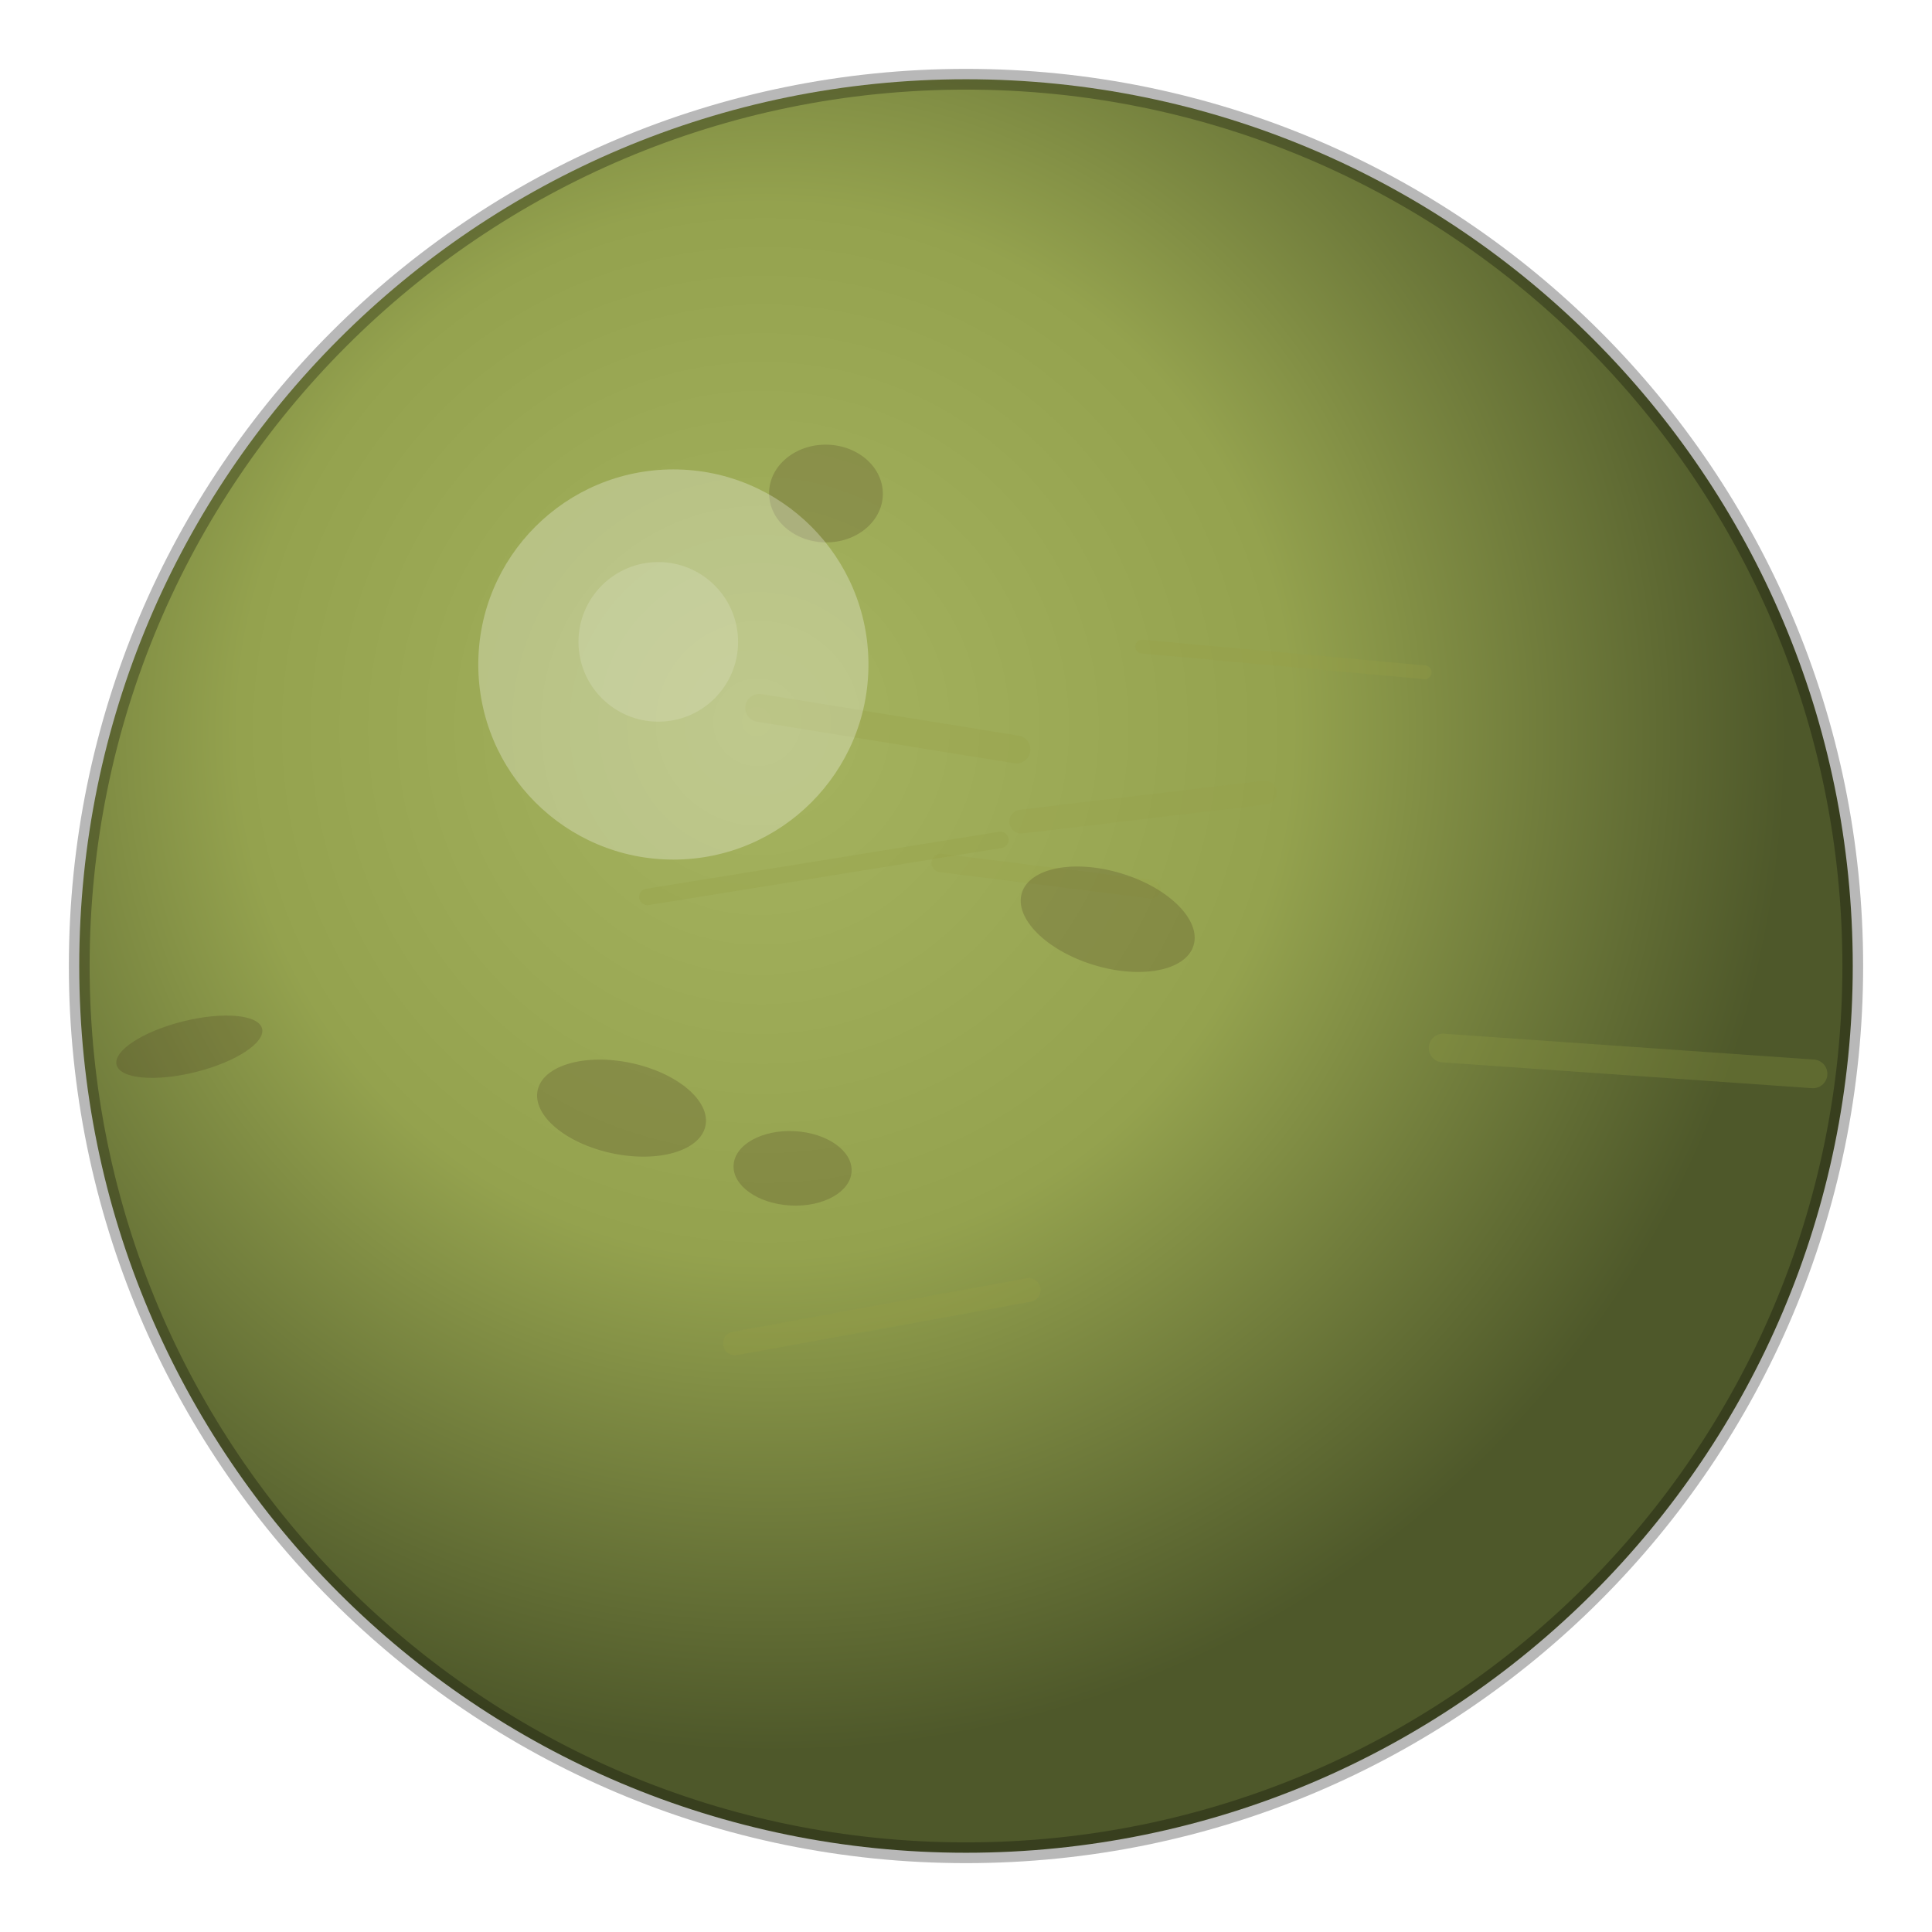
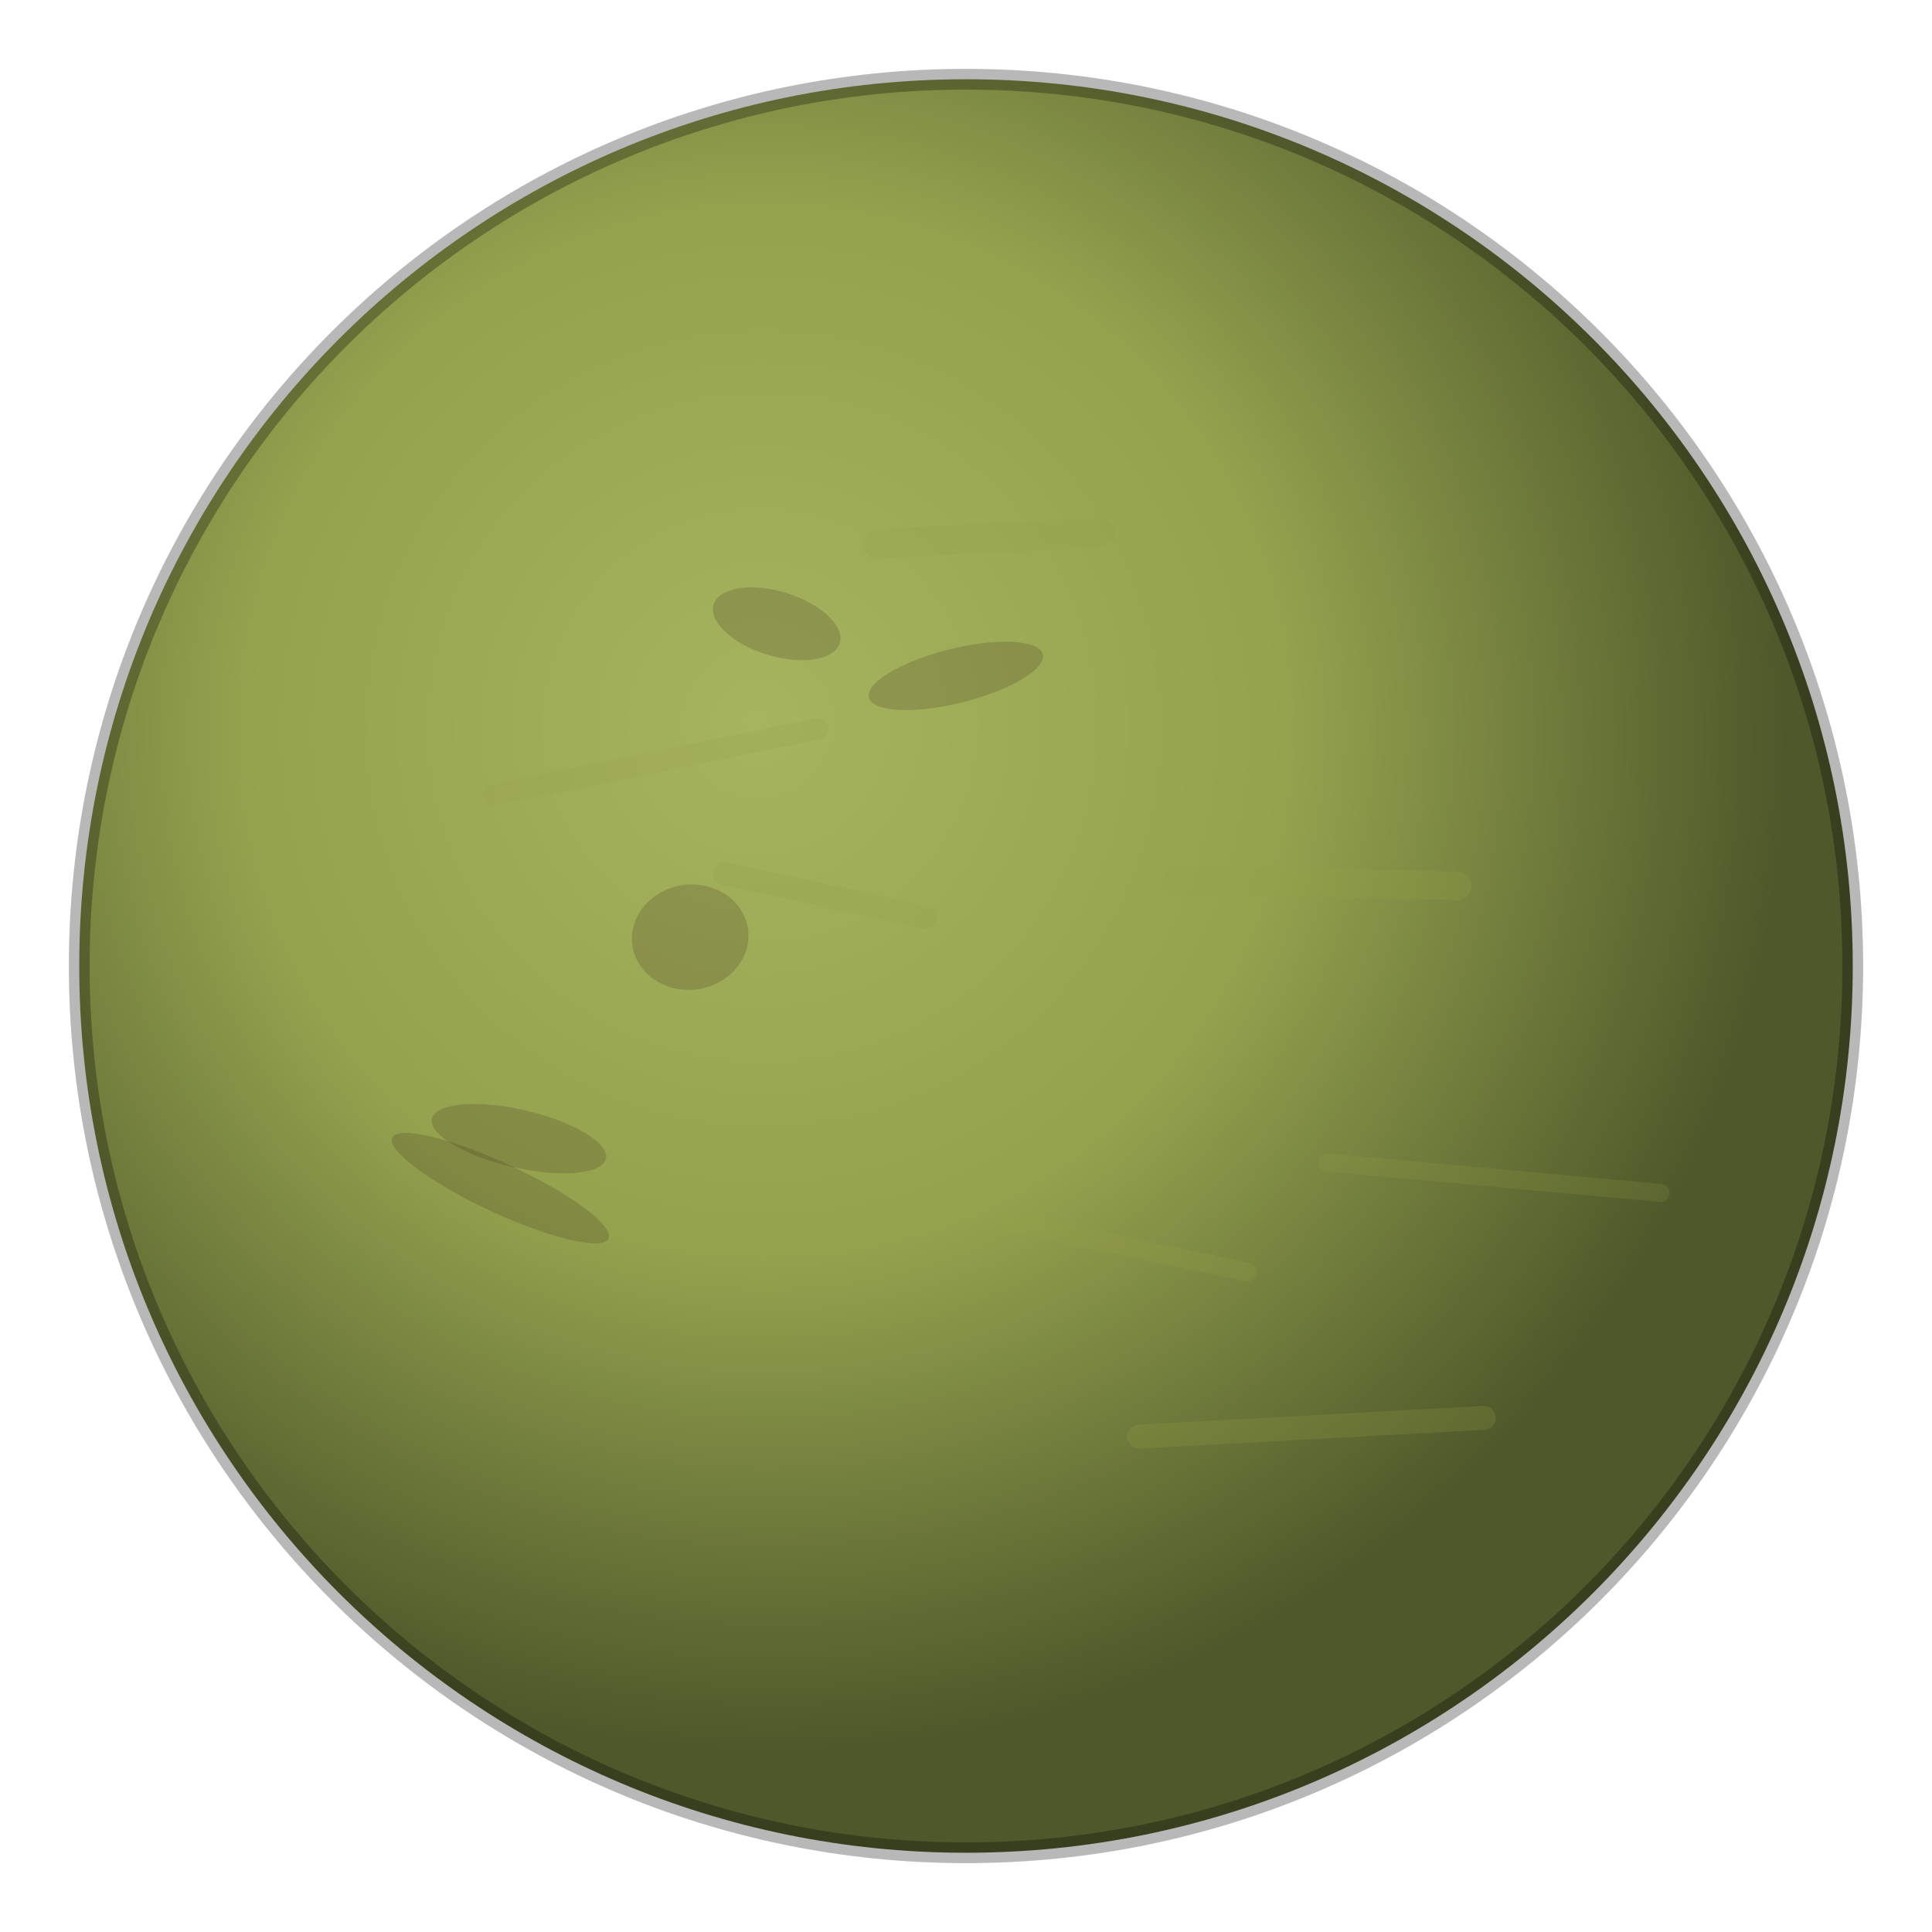
<svg xmlns="http://www.w3.org/2000/svg" width="512" height="512" viewBox="0 0 512 512">
  <defs>
    <radialGradient id="bodySteppe1" cx="39%" cy="37%" r="58%" fx="38%" fy="36%">
      <stop offset="0%" stop-color="rgb(166,180,96)" />
      <stop offset="52%" stop-color="rgb(148,162,78)" />
      <stop offset="100%" stop-color="rgb(78,88,42)" />
    </radialGradient>
  </defs>
  <circle cx="256" cy="256" r="235" fill="url(#bodySteppe1)" />
  <circle cx="256" cy="256" r="235" fill="none" stroke="rgba(0,0,0,0.28)" stroke-width="5.5" />
-   <path d="M 171.561,237.696 Q 218.333,230.135 265.106,222.574" fill="none" stroke="rgba(150,160,70,0.29)" stroke-width="4.363" stroke-linecap="round" />
-   <path d="M 302.67,171.348 Q 340.12,174.755 377.569,178.162" fill="none" stroke="rgba(150,160,70,0.28)" stroke-width="3.649" stroke-linecap="round" />
-   <path d="M 270.624,217.735 Q 302.894,213.9 335.163,210.065" fill="none" stroke="rgba(150,160,70,0.23)" stroke-width="6.327" stroke-linecap="round" />
-   <path d="M 382.45,277.742 Q 431.459,281.163 480.469,284.585" fill="none" stroke="rgba(150,160,70,0.25)" stroke-width="7.605" stroke-linecap="round" />
-   <path d="M 201.198,187.598 Q 235.283,193.108 269.369,198.618" fill="none" stroke="rgba(150,160,70,0.26)" stroke-width="7.413" stroke-linecap="round" />
-   <path d="M 249.312,228.697 Q 277.212,232.175 305.113,235.653" fill="none" stroke="rgba(150,160,70,0.22)" stroke-width="4.904" stroke-linecap="round" />
-   <path d="M 194.762,356.018 Q 233.695,348.939 272.628,341.859" fill="none" stroke="rgba(150,160,70,0.28)" stroke-width="6.295" stroke-linecap="round" />
-   <ellipse cx="218.89" cy="130.789" rx="15.075" ry="12.948" fill="rgba(70,52,28,0.22)" transform="rotate(1 218.8903 130.789)" />
-   <ellipse cx="164.713" cy="293.665" rx="22.729" ry="12.224" fill="rgba(70,52,28,0.22)" transform="rotate(12 164.7132 293.6651)" />
-   <ellipse cx="210.045" cy="309.621" rx="15.658" ry="9.863" fill="rgba(70,52,28,0.22)" transform="rotate(3 210.0445 309.6212)" />
-   <ellipse cx="50.174" cy="277.39" rx="19.874" ry="6.918" fill="rgba(70,52,28,0.22)" transform="rotate(-14 50.17427 277.39)" />
-   <ellipse cx="293.552" cy="243.606" rx="23.791" ry="12.67" fill="rgba(70,52,28,0.22)" transform="rotate(17 293.5518 243.6056)" />
-   <circle cx="178.45" cy="176.1" r="51.7" fill="rgba(255,255,255,0.28)" />
-   <circle cx="174.45" cy="170.1" r="21.15" fill="rgba(255,255,255,0.15)" />
+   <path d="M 130.862,210.63 Q 173.789,201.897 216.716,193.164" fill="none" stroke="rgba(150,160,70,0.18)" stroke-width="5.713" stroke-linecap="round" />
+   <path d="M 232.53,144.079 Q 262.01,142.624 291.49,141.168" fill="none" stroke="rgba(150,160,70,0.21)" stroke-width="7.926" stroke-linecap="round" />
+   <path d="M 266.496,323.586 Q 298.551,330.35 330.606,337.113" fill="none" stroke="rgba(150,160,70,0.22)" stroke-width="4.986" stroke-linecap="round" />
+   <path d="M 312.281,233.311 Q 349.225,234.034 386.17,234.757" fill="none" stroke="rgba(150,160,70,0.25)" stroke-width="7.567" stroke-linecap="round" />
+   <path d="M 351.763,308.092 Q 395.933,312.111 440.103,316.129" fill="none" stroke="rgba(150,160,70,0.19)" stroke-width="4.768" stroke-linecap="round" />
+   <path d="M 192.03,231.492 Q 218.624,237.31 245.217,243.127" fill="none" stroke="rgba(150,160,70,0.25)" stroke-width="6.144" stroke-linecap="round" />
+   <path d="M 301.887,380.727 Q 347.559,378.241 393.231,375.755" fill="none" stroke="rgba(150,160,70,0.22)" stroke-width="6.341" stroke-linecap="round" />
+   <ellipse cx="253.3" cy="179.111" rx="23.745" ry="7.225" fill="rgba(70,52,28,0.22)" transform="rotate(-14 253.3004 179.1106)" />
+   <ellipse cx="137.532" cy="301.761" rx="23.66" ry="7.684" fill="rgba(70,52,28,0.22)" transform="rotate(13 137.5318 301.7613)" />
+   <ellipse cx="205.82" cy="165.315" rx="17.484" ry="8.554" fill="rgba(70,52,28,0.22)" transform="rotate(17 205.8197 165.3149)" />
+   <ellipse cx="132.607" cy="314.87" rx="31.637" ry="6.564" fill="rgba(70,52,28,0.22)" transform="rotate(25 132.6066 314.8704)" />
+   <ellipse cx="182.906" cy="248.368" rx="15.47" ry="13.94" fill="rgba(70,52,28,0.22)" transform="rotate(-8 182.9062 248.368)" />
</svg>
